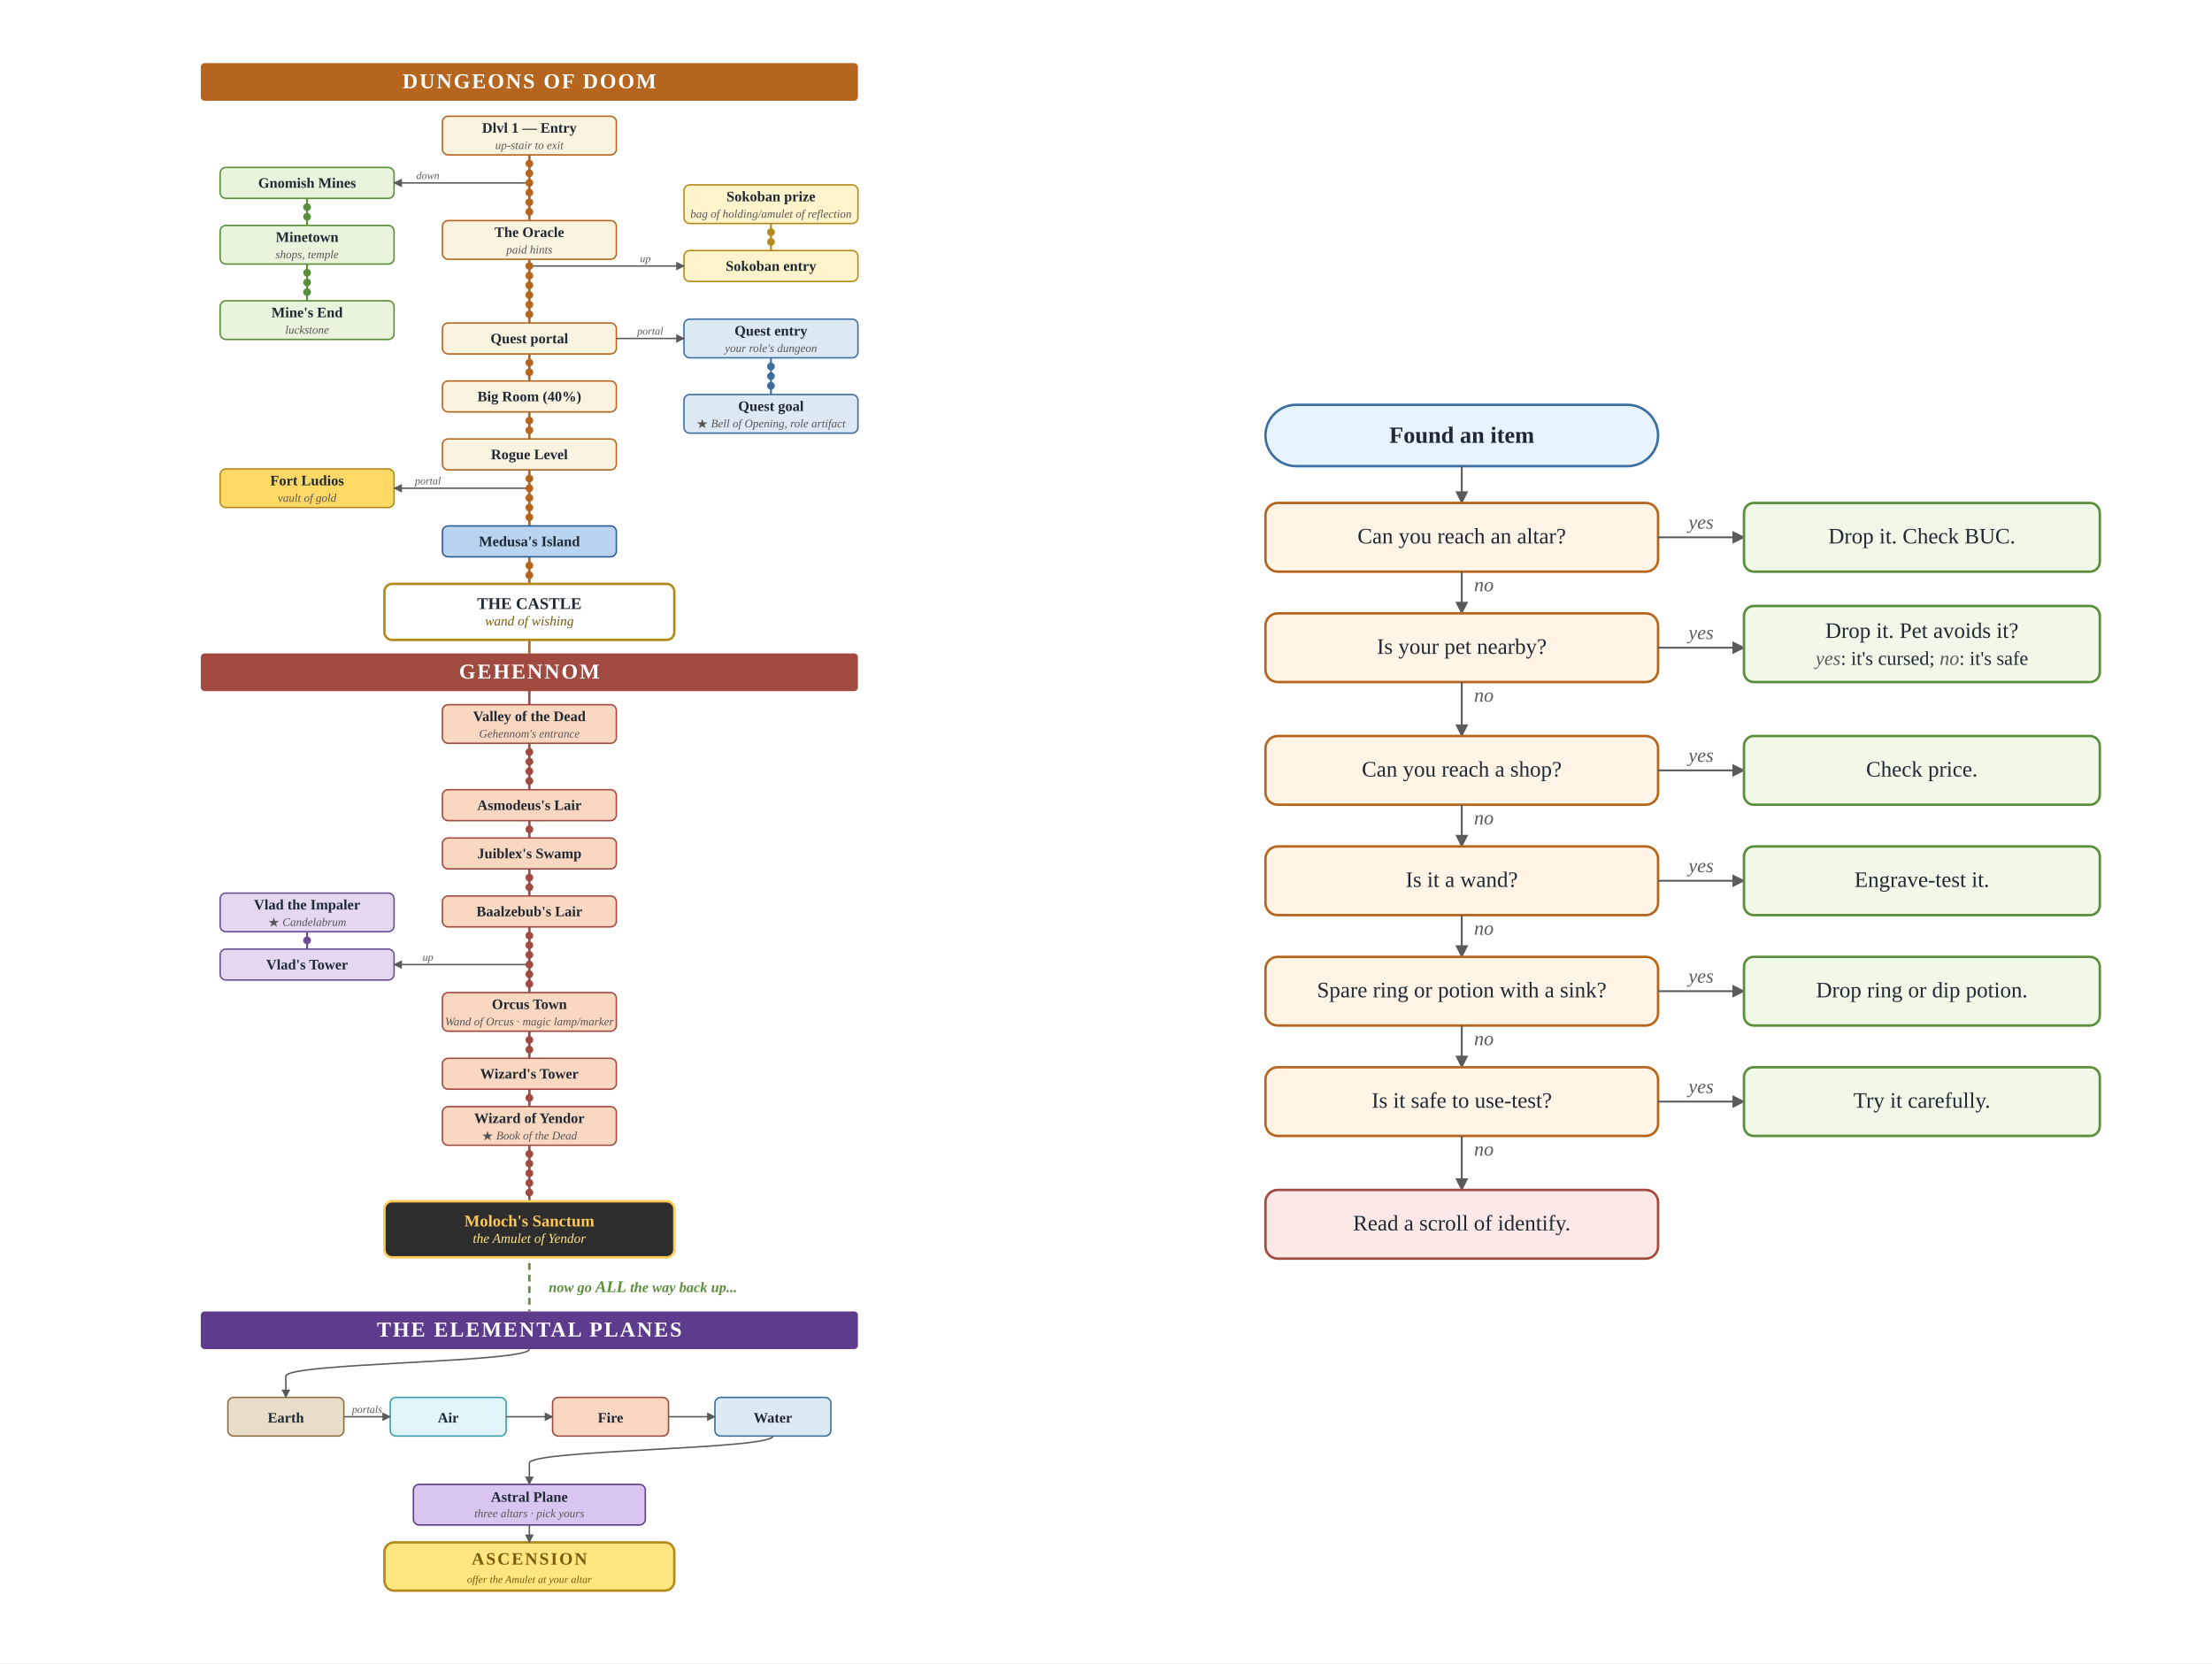
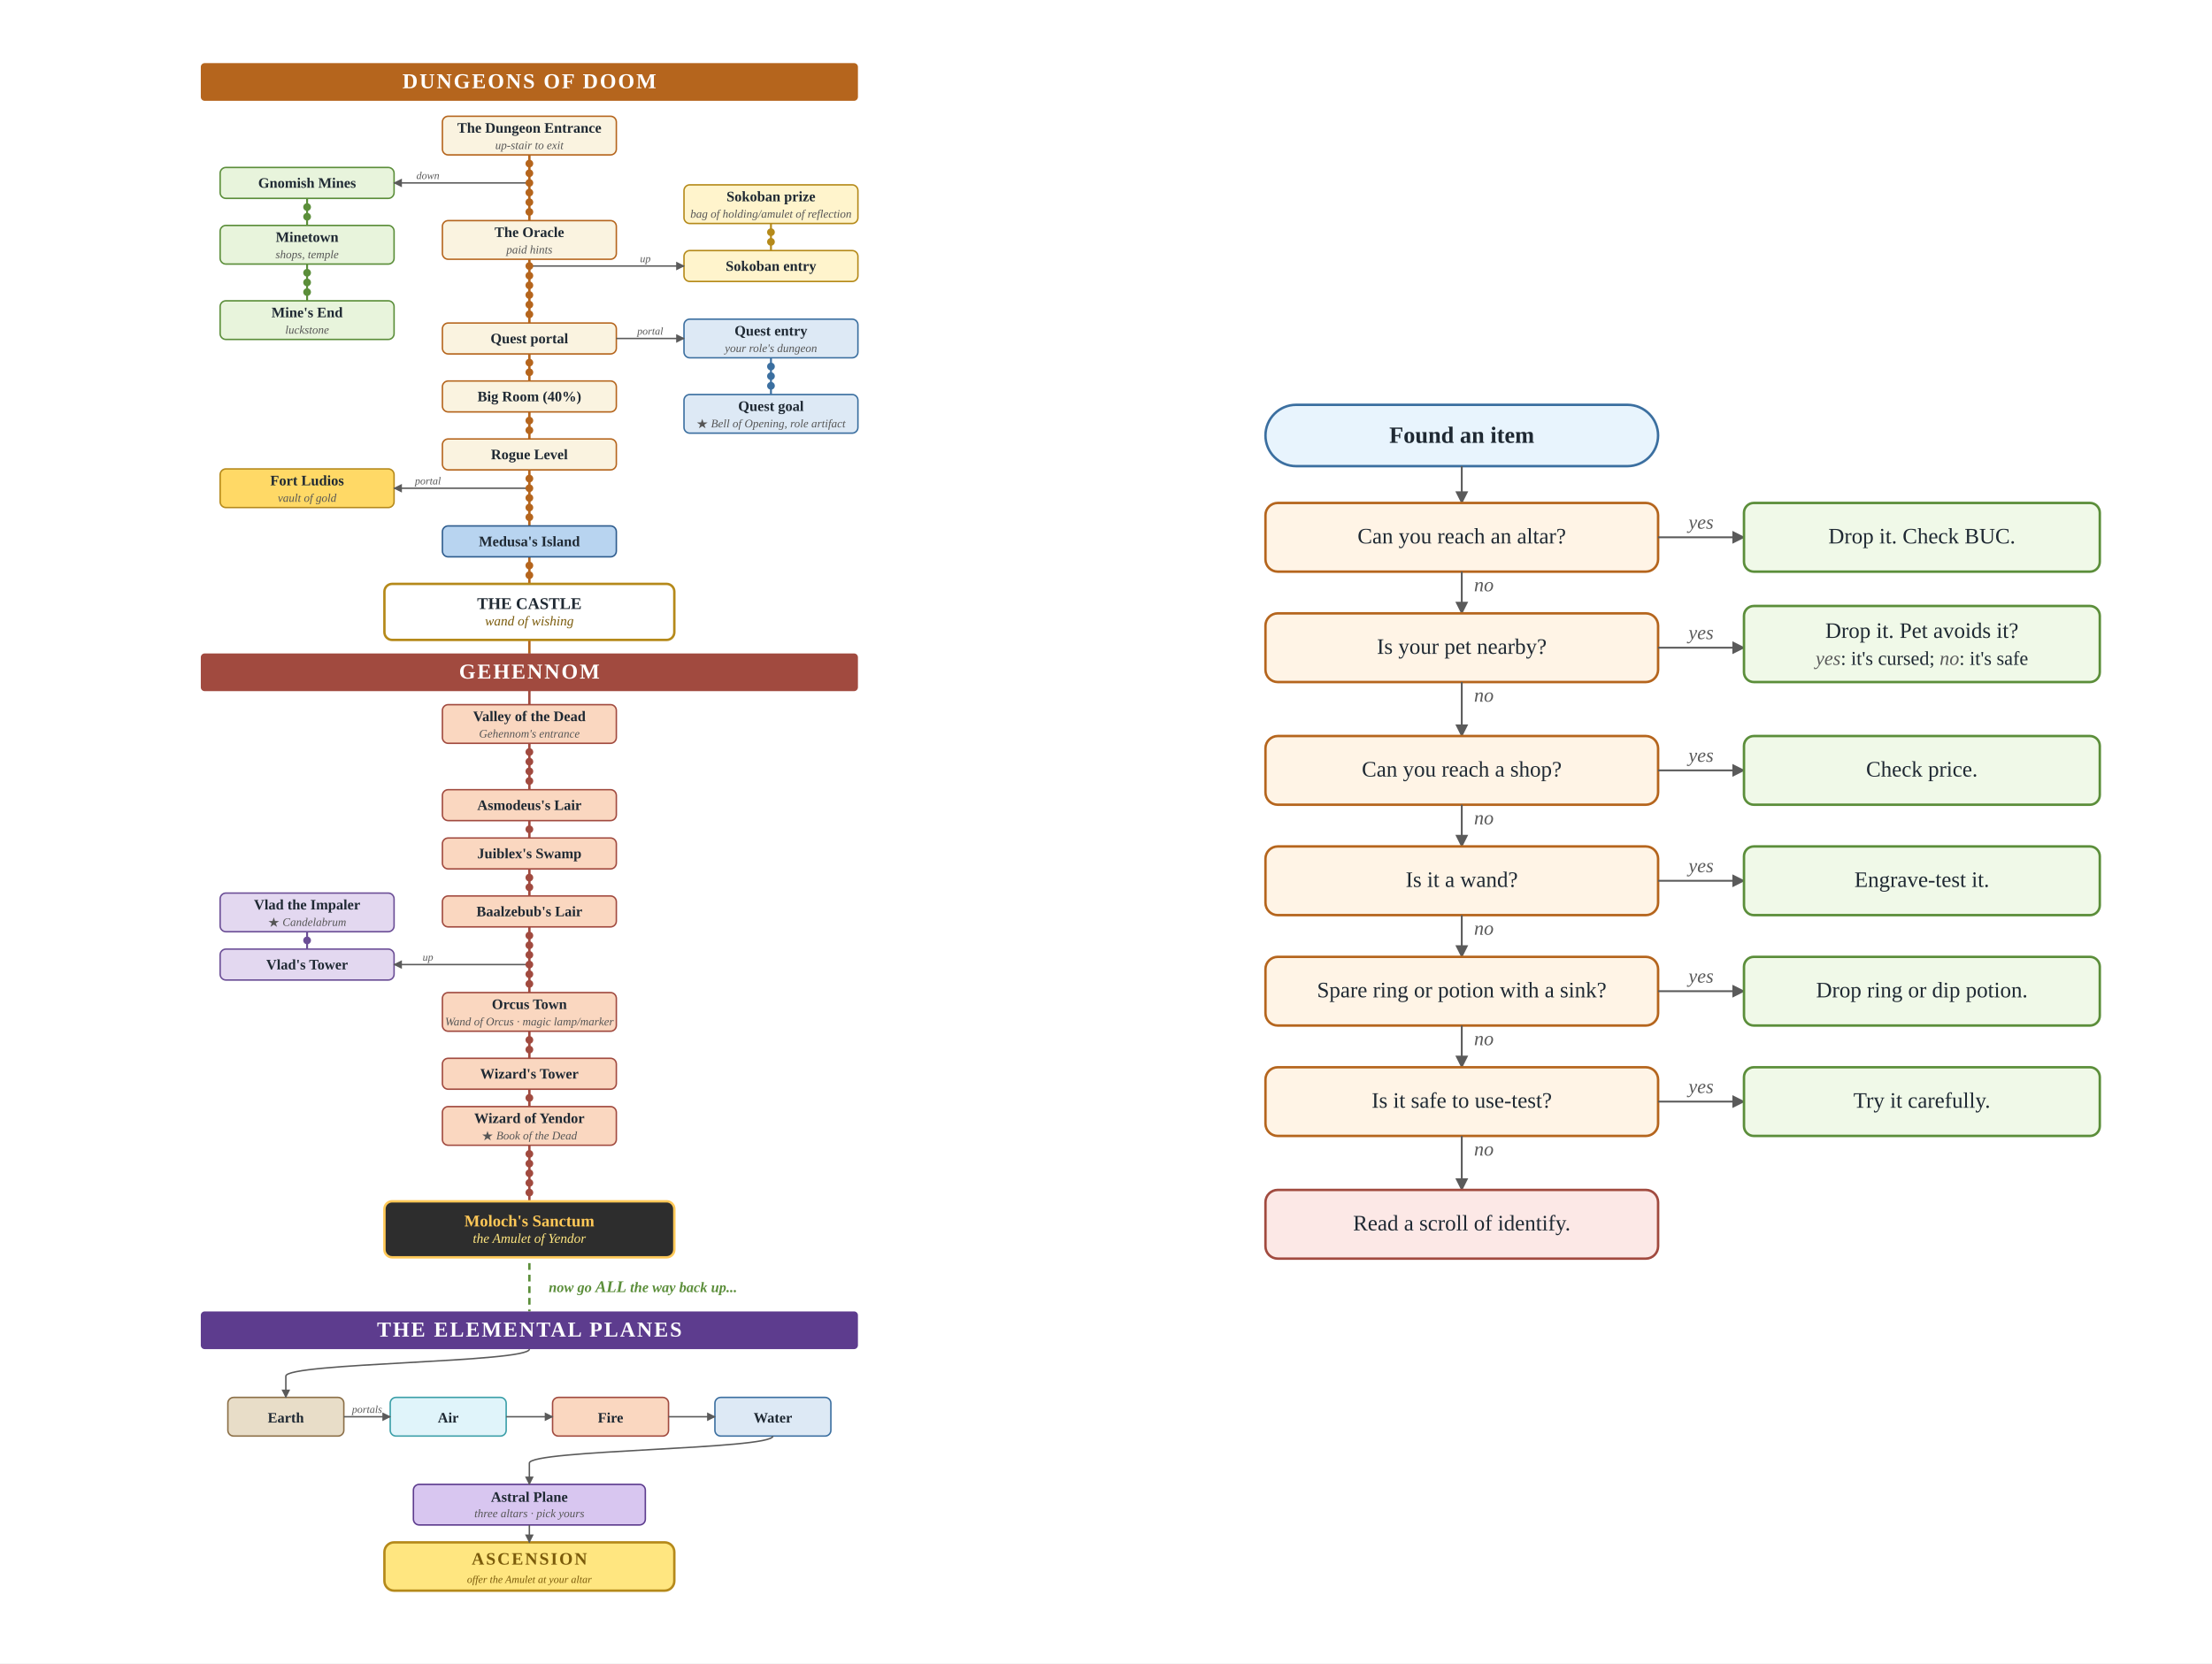
- <svg xmlns="http://www.w3.org/2000/svg" width="789.746pt" height="594.0pt" viewBox="0 0 789.746 594.0">
+ <svg xmlns="http://www.w3.org/2000/svg" width="789.746pt" height="594.0pt" viewBox="0 0 789.746 594.0" style="font-feature-settings:'liga' 0, 'dlig' 0;">
  <rect x="0" y="0" width="789.746" height="594.0" fill="white" />
  <svg x="57.892" y="22.536" width="262.216" height="210.808" viewBox="0 0 760 611" preserveAspectRatio="xMidYMin meet" overflow="visible">
    <defs>
      <marker id="arr" viewBox="0 0 10 10" refX="9" refY="5" markerWidth="6" markerHeight="6" orient="auto-start-reverse">
        <path d="M 0 0 L 10 5 L 0 10 z" fill="#5a5a5a" />
      </marker>
    </defs>
    <line x1="380" y1="55" x2="380" y2="611" stroke="#B5651D" stroke-width="2.5" fill="none" />
    <rect x="40" y="0" width="680" height="39" rx="4" fill="#B5651D" />
    <text x="380" y="26" font-size="22" font-weight="600" fill="#fff" text-anchor="middle" letter-spacing="0.08em">DUNGEONS OF DOOM</text>
    <line x1="150" y1="140" x2="150" y2="246" stroke="#5B8E3A" stroke-width="2" fill="none" />
    <line x1="630" y1="166" x2="630" y2="194" stroke="#B58A1A" stroke-width="2" fill="none" />
    <line x1="630" y1="305" x2="630" y2="343" stroke="#3B6FA0" stroke-width="2" fill="none" />
    <rect x="290" y="55" width="180" height="40" rx="6" fill="#FAF3E0" stroke="#B5651D" stroke-width="1.5" />
-     <text x="380" y="72" font-size="15" font-weight="600" fill="#1f2933" text-anchor="middle">Dlvl 1 — Entry</text>
+     <text x="380" y="72" font-size="15" font-weight="600" fill="#1f2933" text-anchor="middle">The Dungeon Entrance</text>
    <text x="380" y="89" font-size="12" font-style="italic" fill="#555" text-anchor="middle">up-stair to exit</text>
    <rect x="60" y="108" width="180" height="32" rx="6" fill="#E8F4DC" stroke="#5B8E3A" stroke-width="1.5" />
    <text x="150" y="129" font-size="15" font-weight="600" fill="#1f2933" text-anchor="middle">Gnomish Mines</text>
    <rect x="60" y="168" width="180" height="40" rx="6" fill="#E8F4DC" stroke="#5B8E3A" stroke-width="1.5" />
    <text x="150" y="185" font-size="15" font-weight="600" fill="#1f2933" text-anchor="middle">Minetown</text>
    <text x="150" y="202" font-size="12" font-style="italic" fill="#555" text-anchor="middle">shops, temple</text>
    <rect x="60" y="246" width="180" height="40" rx="6" fill="#E8F4DC" stroke="#5B8E3A" stroke-width="1.5" />
    <text x="150" y="263" font-size="15" font-weight="600" fill="#1f2933" text-anchor="middle">Mine's End</text>
    <text x="150" y="280" font-size="12" font-style="italic" fill="#555" text-anchor="middle">luckstone</text>
    <rect x="290" y="163" width="180" height="40" rx="6" fill="#FAF3E0" stroke="#B5651D" stroke-width="1.5" />
    <text x="380" y="180" font-size="15" font-weight="600" fill="#1f2933" text-anchor="middle">The Oracle</text>
    <text x="380" y="197" font-size="12" font-style="italic" fill="#555" text-anchor="middle">paid hints</text>
    <rect x="540" y="126" width="180" height="40" rx="6" fill="#FFF4CC" stroke="#B58A1A" stroke-width="1.5" />
    <text x="630" y="143" font-size="15" font-weight="600" fill="#1f2933" text-anchor="middle">Sokoban prize</text>
    <text x="630" y="160" font-size="12" font-style="italic" fill="#555" text-anchor="middle">bag of holding/amulet of reflection</text>
    <rect x="540" y="194" width="180" height="32" rx="6" fill="#FFF4CC" stroke="#B58A1A" stroke-width="1.5" />
    <text x="630" y="215" font-size="15" font-weight="600" fill="#1f2933" text-anchor="middle">Sokoban entry</text>
    <rect x="290" y="269" width="180" height="32" rx="6" fill="#FAF3E0" stroke="#B5651D" stroke-width="1.5" />
-     <text x="380" y="290" font-size="15" font-weight="600" fill="#1f2933" text-anchor="middle">Quest portal</text>
+     <text x="380" y="290" font-size="15" font-weight="600" fill="#1f2933" text-anchor="middle">
+       <tspan>Q</tspan>uest portal</text>
    <rect x="540" y="265" width="180" height="40" rx="6" fill="#DDE9F5" stroke="#3B6FA0" stroke-width="1.5" />
-     <text x="630" y="282" font-size="15" font-weight="600" fill="#1f2933" text-anchor="middle">Quest entry</text>
+     <text x="630" y="282" font-size="15" font-weight="600" fill="#1f2933" text-anchor="middle">
+       <tspan>Q</tspan>uest entry</text>
    <text x="630" y="299" font-size="12" font-style="italic" fill="#555" text-anchor="middle">your role's dungeon</text>
    <rect x="540" y="343" width="180" height="40" rx="6" fill="#DDE9F5" stroke="#3B6FA0" stroke-width="1.5" />
-     <text x="630" y="360" font-size="15" font-weight="600" fill="#1f2933" text-anchor="middle">Quest goal</text>
+     <text x="630" y="360" font-size="15" font-weight="600" fill="#1f2933" text-anchor="middle">
+       <tspan>Q</tspan>uest goal</text>
    <text x="630" y="377" font-size="12" font-style="italic" fill="#555" text-anchor="middle">★ Bell of Opening, role artifact</text>
    <rect x="290" y="329" width="180" height="32" rx="6" fill="#FAF3E0" stroke="#B5651D" stroke-width="1.5" />
    <text x="380" y="350" font-size="15" font-weight="600" fill="#1f2933" text-anchor="middle">Big Room (40%)</text>
    <rect x="290" y="389" width="180" height="32" rx="6" fill="#FAF3E0" stroke="#B5651D" stroke-width="1.5" />
    <text x="380" y="410" font-size="15" font-weight="600" fill="#1f2933" text-anchor="middle">Rogue Level</text>
    <rect x="60" y="420" width="180" height="40" rx="6" fill="#FFD966" stroke="#B5891A" stroke-width="1.5" />
    <text x="150" y="437" font-size="15" font-weight="600" fill="#1f2933" text-anchor="middle">Fort Ludios</text>
    <text x="150" y="454" font-size="12" font-style="italic" fill="#555" text-anchor="middle">vault of gold</text>
    <rect x="290" y="479" width="180" height="32" rx="6" fill="#B8D4F0" stroke="#2E5C8E" stroke-width="1.5" />
    <text x="380" y="500" font-size="15" font-weight="600" fill="#1f2933" text-anchor="middle">Medusa's Island</text>
    <rect x="230" y="539" width="300" height="58" rx="8" fill="#FFFFFF" stroke="#B5891A" stroke-width="2.5" />
    <text x="380" y="565" font-size="17" font-weight="600" fill="#1f2933" text-anchor="middle">THE CASTLE</text>
    <text x="380" y="582" font-size="14" font-style="italic" fill="#7A5A0A" text-anchor="middle">wand of wishing</text>
    <line x1="380" y1="124" x2="240" y2="124" stroke="#5a5a5a" stroke-width="1.5" marker-end="url(#arr)" fill="none" />
    <line x1="380" y1="210" x2="540" y2="210" stroke="#5a5a5a" stroke-width="1.5" marker-end="url(#arr)" fill="none" />
    <line x1="470" y1="285" x2="540" y2="285" stroke="#5a5a5a" stroke-width="1.5" marker-end="url(#arr)" fill="none" />
    <line x1="380" y1="440" x2="240" y2="440" stroke="#5a5a5a" stroke-width="1.5" marker-end="url(#arr)" fill="none" />
    <text x="275" y="120" font-size="11" font-style="italic" fill="#5a5a5a" text-anchor="middle">down</text>
    <text x="500" y="206" font-size="11" font-style="italic" fill="#5a5a5a" text-anchor="middle">up</text>
    <text x="505" y="281" font-size="11" font-style="italic" fill="#5a5a5a" text-anchor="middle">portal</text>
    <text x="275" y="436" font-size="11" font-style="italic" fill="#5a5a5a" text-anchor="middle">portal</text>
    <circle cx="380" cy="124" r="4" fill="#B5651D" />
    <circle cx="380" cy="210" r="4" fill="#B5651D" />
    <circle cx="380" cy="440" r="4" fill="#B5651D" />
    <circle cx="380" cy="104.0" r="4" fill="#B5651D" />
    <circle cx="380" cy="114.0" r="4" fill="#B5651D" />
    <circle cx="150" cy="149.0" r="4" fill="#5B8E3A" />
    <circle cx="150" cy="159.0" r="4" fill="#5B8E3A" />
    <circle cx="150" cy="217.0" r="4" fill="#5B8E3A" />
    <circle cx="150" cy="227.0" r="4" fill="#5B8E3A" />
    <circle cx="150" cy="237.0" r="4" fill="#5B8E3A" />
    <circle cx="380" cy="134.0" r="4" fill="#B5651D" />
    <circle cx="380" cy="144.0" r="4" fill="#B5651D" />
    <circle cx="380" cy="154.0" r="4" fill="#B5651D" />
    <circle cx="630" cy="175.0" r="4" fill="#B58A1A" />
    <circle cx="630" cy="185.0" r="4" fill="#B58A1A" />
    <circle cx="380" cy="220.0" r="4" fill="#B5651D" />
    <circle cx="380" cy="230.0" r="4" fill="#B5651D" />
    <circle cx="380" cy="240.0" r="4" fill="#B5651D" />
    <circle cx="380" cy="250.0" r="4" fill="#B5651D" />
    <circle cx="380" cy="260.0" r="4" fill="#B5651D" />
    <circle cx="630" cy="314.0" r="4" fill="#3B6FA0" />
    <circle cx="630" cy="324.0" r="4" fill="#3B6FA0" />
    <circle cx="630" cy="334.0" r="4" fill="#3B6FA0" />
    <circle cx="380" cy="310.0" r="4" fill="#B5651D" />
    <circle cx="380" cy="320.0" r="4" fill="#B5651D" />
    <circle cx="380" cy="370.0" r="4" fill="#B5651D" />
    <circle cx="380" cy="380.0" r="4" fill="#B5651D" />
    <circle cx="380" cy="430.0" r="4" fill="#B5651D" />
    <circle cx="380" cy="450.0" r="4" fill="#B5651D" />
    <circle cx="380" cy="460.0" r="4" fill="#B5651D" />
    <circle cx="380" cy="470.0" r="4" fill="#B5651D" />
    <circle cx="380" cy="520.0" r="4" fill="#B5651D" />
    <circle cx="380" cy="530.0" r="4" fill="#B5651D" />
  </svg>
  <svg x="57.892" y="233.344" width="262.216" height="234.959" viewBox="0 0 760 681" preserveAspectRatio="xMidYMin meet" overflow="visible">
    <defs>
      <marker id="arr" viewBox="0 0 10 10" refX="9" refY="5" markerWidth="6" markerHeight="6" orient="auto-start-reverse">
        <path d="M 0 0 L 10 5 L 0 10 z" fill="#5a5a5a" />
      </marker>
    </defs>
    <line x1="380" y1="0" x2="380" y2="39" stroke="#B5651D" stroke-width="2.5" fill="none" />
    <line x1="380" y1="0" x2="380" y2="625" stroke="#A14A3F" stroke-width="2.5" fill="none" />
    <rect x="40" y="0" width="680" height="39" rx="4" fill="#A14A3F" />
    <text x="380" y="26" font-size="22" font-weight="600" fill="#fff" text-anchor="middle" letter-spacing="0.08em">GEHENNOM</text>
    <line x1="150" y1="288" x2="150" y2="306" stroke="#6B4E96" stroke-width="2" fill="none" />
    <rect x="290" y="53" width="180" height="40" rx="6" fill="#FAD7C0" stroke="#A14A3F" stroke-width="1.5" />
    <text x="380" y="70" font-size="15" font-weight="600" fill="#1f2933" text-anchor="middle">Valley of the Dead</text>
    <text x="380" y="87" font-size="12" font-style="italic" fill="#555" text-anchor="middle">Gehennom's entrance</text>
    <rect x="290" y="141" width="180" height="32" rx="6" fill="#FAD7C0" stroke="#A14A3F" stroke-width="1.5" />
    <text x="380" y="162" font-size="15" font-weight="600" fill="#1f2933" text-anchor="middle">Asmodeus's Lair</text>
    <rect x="290" y="191" width="180" height="32" rx="6" fill="#FAD7C0" stroke="#A14A3F" stroke-width="1.5" />
    <text x="380" y="212" font-size="15" font-weight="600" fill="#1f2933" text-anchor="middle">Juiblex's Swamp</text>
    <rect x="290" y="251" width="180" height="32" rx="6" fill="#FAD7C0" stroke="#A14A3F" stroke-width="1.5" />
    <text x="380" y="272" font-size="15" font-weight="600" fill="#1f2933" text-anchor="middle">Baalzebub's Lair</text>
    <rect x="60" y="248" width="180" height="40" rx="6" fill="#E3D8F0" stroke="#6B4E96" stroke-width="1.5" />
    <text x="150" y="265" font-size="15" font-weight="600" fill="#1f2933" text-anchor="middle">Vlad the Impaler</text>
    <text x="150" y="282" font-size="12" font-style="italic" fill="#555" text-anchor="middle">★ Candelabrum</text>
    <rect x="60" y="306" width="180" height="32" rx="6" fill="#E3D8F0" stroke="#6B4E96" stroke-width="1.5" />
    <text x="150" y="327" font-size="15" font-weight="600" fill="#1f2933" text-anchor="middle">Vlad's Tower</text>
    <rect x="290" y="351" width="180" height="40" rx="6" fill="#FAD7C0" stroke="#A14A3F" stroke-width="1.5" />
    <text x="380" y="368" font-size="15" font-weight="600" fill="#1f2933" text-anchor="middle">Orcus Town</text>
    <text x="380" y="385" font-size="12" font-style="italic" fill="#555" text-anchor="middle">Wand of Orcus · magic lamp/marker</text>
    <rect x="290" y="419" width="180" height="32" rx="6" fill="#FAD7C0" stroke="#A14A3F" stroke-width="1.5" />
    <text x="380" y="440" font-size="15" font-weight="600" fill="#1f2933" text-anchor="middle">Wizard's Tower</text>
    <rect x="290" y="469" width="180" height="40" rx="6" fill="#FAD7C0" stroke="#A14A3F" stroke-width="1.5" />
    <text x="380" y="486" font-size="15" font-weight="600" fill="#1f2933" text-anchor="middle">Wizard of Yendor</text>
    <text x="380" y="503" font-size="12" font-style="italic" fill="#555" text-anchor="middle">★ Book of the Dead</text>
    <rect x="230" y="567" width="300" height="58" rx="8" fill="#2D2D2D" stroke="#FFC857" stroke-width="2.5" />
    <text x="380" y="593" font-size="17" font-weight="600" fill="#FFC857" text-anchor="middle">Moloch's Sanctum</text>
    <text x="380" y="610" font-size="14" font-style="italic" fill="#FFE680" text-anchor="middle">the Amulet of Yendor</text>
    <line x1="380" y1="322" x2="240" y2="322" stroke="#5a5a5a" stroke-width="1.5" marker-end="url(#arr)" fill="none" />
    <text x="275" y="318" font-size="11" font-style="italic" fill="#5a5a5a" text-anchor="middle">up</text>
    <circle cx="380" cy="322" r="4" fill="#A14A3F" />
    <circle cx="380" cy="102.0" r="4" fill="#A14A3F" />
    <circle cx="380" cy="112.0" r="4" fill="#A14A3F" />
    <circle cx="380" cy="122.0" r="4" fill="#A14A3F" />
    <circle cx="380" cy="132.0" r="4" fill="#A14A3F" />
    <circle cx="380" cy="182.0" r="4" fill="#A14A3F" />
    <circle cx="380" cy="232.0" r="4" fill="#A14A3F" />
    <circle cx="380" cy="242.0" r="4" fill="#A14A3F" />
    <circle cx="380" cy="292.0" r="4" fill="#A14A3F" />
    <circle cx="380" cy="302.0" r="4" fill="#A14A3F" />
    <circle cx="380" cy="312.0" r="4" fill="#A14A3F" />
    <circle cx="150" cy="297.0" r="4" fill="#6B4E96" />
    <circle cx="380" cy="332.0" r="4" fill="#A14A3F" />
    <circle cx="380" cy="342.0" r="4" fill="#A14A3F" />
    <circle cx="380" cy="400.0" r="4" fill="#A14A3F" />
    <circle cx="380" cy="410.0" r="4" fill="#A14A3F" />
    <circle cx="380" cy="460.0" r="4" fill="#A14A3F" />
    <circle cx="380" cy="518.0" r="4" fill="#A14A3F" />
    <circle cx="380" cy="528.0" r="4" fill="#A14A3F" />
    <circle cx="380" cy="538.0" r="4" fill="#A14A3F" />
    <circle cx="380" cy="548.0" r="4" fill="#A14A3F" />
    <circle cx="380" cy="558.0" r="4" fill="#A14A3F" />
    <line x1="380" y1="631" x2="380" y2="681" stroke="#5B8E3A" stroke-width="2.5" stroke-dasharray="7,5" fill="none" />
    <text x="400" y="661" font-size="15" font-weight="600" font-style="italic" fill="#5B8E3A">now go <tspan style="font-weight:800;font-size:17px">ALL</tspan> the way back up...</text>
  </svg>
  <svg x="57.892" y="468.303" width="262.216" height="103.161" viewBox="0 0 760 299" preserveAspectRatio="xMidYMin meet" overflow="visible">
    <defs>
      <marker id="arr" viewBox="0 0 10 10" refX="9" refY="5" markerWidth="6" markerHeight="6" orient="auto-start-reverse">
        <path d="M 0 0 L 10 5 L 0 10 z" fill="#5a5a5a" />
      </marker>
    </defs>
    <rect x="40" y="0" width="680" height="39" rx="4" fill="#5D3C8E" />
    <text x="380" y="26" font-size="22" font-weight="600" fill="#fff" text-anchor="middle" letter-spacing="0.08em">THE ELEMENTAL PLANES</text>
    <rect x="68" y="89" width="120" height="40" rx="6" fill="#E8DDC8" stroke="#8B6F47" stroke-width="1.5" />
    <text x="128" y="115" font-size="15" font-weight="600" fill="#1f2933" text-anchor="middle">Earth</text>
    <rect x="236" y="89" width="120" height="40" rx="6" fill="#E0F4FA" stroke="#3B9FA8" stroke-width="1.5" />
    <text x="296" y="115" font-size="15" font-weight="600" fill="#1f2933" text-anchor="middle">Air</text>
    <rect x="404" y="89" width="120" height="40" rx="6" fill="#FAD7C0" stroke="#A14A3F" stroke-width="1.5" />
    <text x="464" y="115" font-size="15" font-weight="600" fill="#1f2933" text-anchor="middle">Fire</text>
    <rect x="572" y="89" width="120" height="40" rx="6" fill="#DDE9F5" stroke="#3B6FA0" stroke-width="1.5" />
    <text x="632" y="115" font-size="15" font-weight="600" fill="#1f2933" text-anchor="middle">Water</text>
    <rect x="260" y="179" width="240" height="42" rx="6" fill="#D8C6F0" stroke="#5D3C8E" stroke-width="1.5" />
    <text x="380" y="197" font-size="15" font-weight="600" fill="#1f2933" text-anchor="middle">Astral Plane</text>
    <text x="380" y="213" font-size="12" font-style="italic" fill="#555" text-anchor="middle">three altars · pick yours</text>
    <rect x="230" y="239" width="300" height="50" rx="10" fill="#FFE680" stroke="#B5891A" stroke-width="2.5" />
    <text x="380" y="262" font-size="18" font-weight="700" fill="#7A5A0A" text-anchor="middle" letter-spacing="0.1em">ASCENSION</text>
    <text x="380" y="281" font-size="11" font-style="italic" fill="#7A5A0A" text-anchor="middle">offer the Amulet at your altar</text>
    <path d="M 380 39 C 380 53 128 53 128 67 L 128 89" stroke="#5a5a5a" stroke-width="1.5" fill="none" marker-end="url(#arr)" />
    <line x1="188" y1="109" x2="236" y2="109" stroke="#5a5a5a" stroke-width="1.5" fill="none" marker-end="url(#arr)" />
    <text x="212" y="105" font-size="11" font-style="italic" fill="#5a5a5a" text-anchor="middle">portals</text>
    <line x1="356" y1="109" x2="404" y2="109" stroke="#5a5a5a" stroke-width="1.5" fill="none" marker-end="url(#arr)" />
    <line x1="524" y1="109" x2="572" y2="109" stroke="#5a5a5a" stroke-width="1.5" fill="none" marker-end="url(#arr)" />
    <path d="M 632 129 C 632 143 380 143 380 157 L 380 179" stroke="#5a5a5a" stroke-width="1.5" fill="none" marker-end="url(#arr)" />
    <line x1="380" y1="221" x2="380" y2="239" stroke="#5a5a5a" stroke-width="1.5" fill="none" marker-end="url(#arr)" />
  </svg>
  <svg x="434.282" y="22.536" width="332.928" height="548.928" viewBox="0 0 760 736" preserveAspectRatio="xMidYMid meet" overflow="visible">
    <defs>
      <marker id="arrowhead" viewBox="0 0 10 10" refX="9" refY="5" markerWidth="7" markerHeight="7" orient="auto-start-reverse">
        <path d="M 0 0 L 10 5 L 0 10 z" fill="#5a5a5a" />
      </marker>
      <style>.start{fill:#E8F4FD;stroke:#3B6FA0;stroke-width:2}.decision{fill:#FFF4E6;stroke:#B5651D;stroke-width:2}.action{fill:#F0F9E8;stroke:#5B8E3A;stroke-width:2}.final{fill:#FCE8E6;stroke:#A14A3F;stroke-width:2}.label{font-size:18px;fill:#1f2933;text-anchor:middle}.startlbl{font-size:19px;font-weight:600;fill:#1f2933;text-anchor:middle}.branch{font-size:16px;font-style:italic;fill:#5a5a5a}.edge{fill:none;stroke:#5a5a5a;stroke-width:1.5}</style>
    </defs>
    <rect class="start" x="40" y="20" width="320" height="50" rx="25" ry="25" />
    <text class="startlbl" x="200" y="51">Found an item</text>
    <path class="edge" d="M 200 70 L 200 100" marker-end="url(#arrowhead)" />
    <rect class="decision" x="40" y="100" width="320" height="56" rx="10" ry="10" />
    <text class="label" x="200" y="133">Can you reach an altar?</text>
    <path class="edge" d="M 360 128 L 430 128" marker-end="url(#arrowhead)" />
    <text class="branch" x="395" y="121" text-anchor="middle">yes</text>
    <rect class="action" x="430" y="100" width="290" height="56" rx="8" ry="8" />
    <text class="label" x="575" y="133">Drop it. Check BUC.</text>
    <text class="branch" x="210" y="172">no</text>
    <path class="edge" d="M 200 156 L 200 190" marker-end="url(#arrowhead)" />
    <rect class="decision" x="40" y="190" width="320" height="56" rx="10" ry="10" />
    <text class="label" x="200" y="223">Is your pet nearby?</text>
    <path class="edge" d="M 360 218 L 430 218" marker-end="url(#arrowhead)" />
    <text class="branch" x="395" y="211" text-anchor="middle">yes</text>
    <rect class="action" x="430" y="184" width="290" height="62" rx="8" ry="8" />
    <text class="label" x="575" y="210">Drop it. Pet avoids it?</text>
    <text class="label" x="575" y="232" style="font-size: 16px;">
      <tspan style="font-style: italic; fill:#5a5a5a;">yes</tspan>: it's cursed; <tspan style="font-style: italic; fill:#5a5a5a;">no</tspan>: it's safe</text>
    <text class="branch" x="210" y="262">no</text>
    <path class="edge" d="M 200 246 L 200 290" marker-end="url(#arrowhead)" />
    <rect class="decision" x="40" y="290" width="320" height="56" rx="10" ry="10" />
    <text class="label" x="200" y="323">Can you reach a shop?</text>
    <path class="edge" d="M 360 318 L 430 318" marker-end="url(#arrowhead)" />
    <text class="branch" x="395" y="311" text-anchor="middle">yes</text>
    <rect class="action" x="430" y="290" width="290" height="56" rx="8" ry="8" />
    <text class="label" x="575" y="323">Check price.</text>
    <text class="branch" x="210" y="362">no</text>
    <path class="edge" d="M 200 346 L 200 380" marker-end="url(#arrowhead)" />
    <rect class="decision" x="40" y="380" width="320" height="56" rx="10" ry="10" />
    <text class="label" x="200" y="413">Is it a wand?</text>
    <path class="edge" d="M 360 408 L 430 408" marker-end="url(#arrowhead)" />
    <text class="branch" x="395" y="401" text-anchor="middle">yes</text>
    <rect class="action" x="430" y="380" width="290" height="56" rx="8" ry="8" />
    <text class="label" x="575" y="413">Engrave-test it.</text>
    <text class="branch" x="210" y="452">no</text>
    <path class="edge" d="M 200 436 L 200 470" marker-end="url(#arrowhead)" />
    <rect class="decision" x="40" y="470" width="320" height="56" rx="10" ry="10" />
    <text class="label" x="200" y="503">Spare ring or potion with a sink?</text>
    <path class="edge" d="M 360 498 L 430 498" marker-end="url(#arrowhead)" />
    <text class="branch" x="395" y="491" text-anchor="middle">yes</text>
    <rect class="action" x="430" y="470" width="290" height="56" rx="8" ry="8" />
    <text class="label" x="575" y="503">Drop ring or dip potion.</text>
    <text class="branch" x="210" y="542">no</text>
    <path class="edge" d="M 200 526 L 200 560" marker-end="url(#arrowhead)" />
    <rect class="decision" x="40" y="560" width="320" height="56" rx="10" ry="10" />
    <text class="label" x="200" y="593">Is it safe to use-test?</text>
    <path class="edge" d="M 360 588 L 430 588" marker-end="url(#arrowhead)" />
    <text class="branch" x="395" y="581" text-anchor="middle">yes</text>
    <rect class="action" x="430" y="560" width="290" height="56" rx="8" ry="8" />
    <text class="label" x="575" y="593">Try it carefully.</text>
    <text class="branch" x="210" y="632">no</text>
    <path class="edge" d="M 200 616 L 200 660" marker-end="url(#arrowhead)" />
    <rect class="final" x="40" y="660" width="320" height="56" rx="10" ry="10" />
    <text class="label" x="200" y="693">Read a scroll of identify.</text>
  </svg>
</svg>
